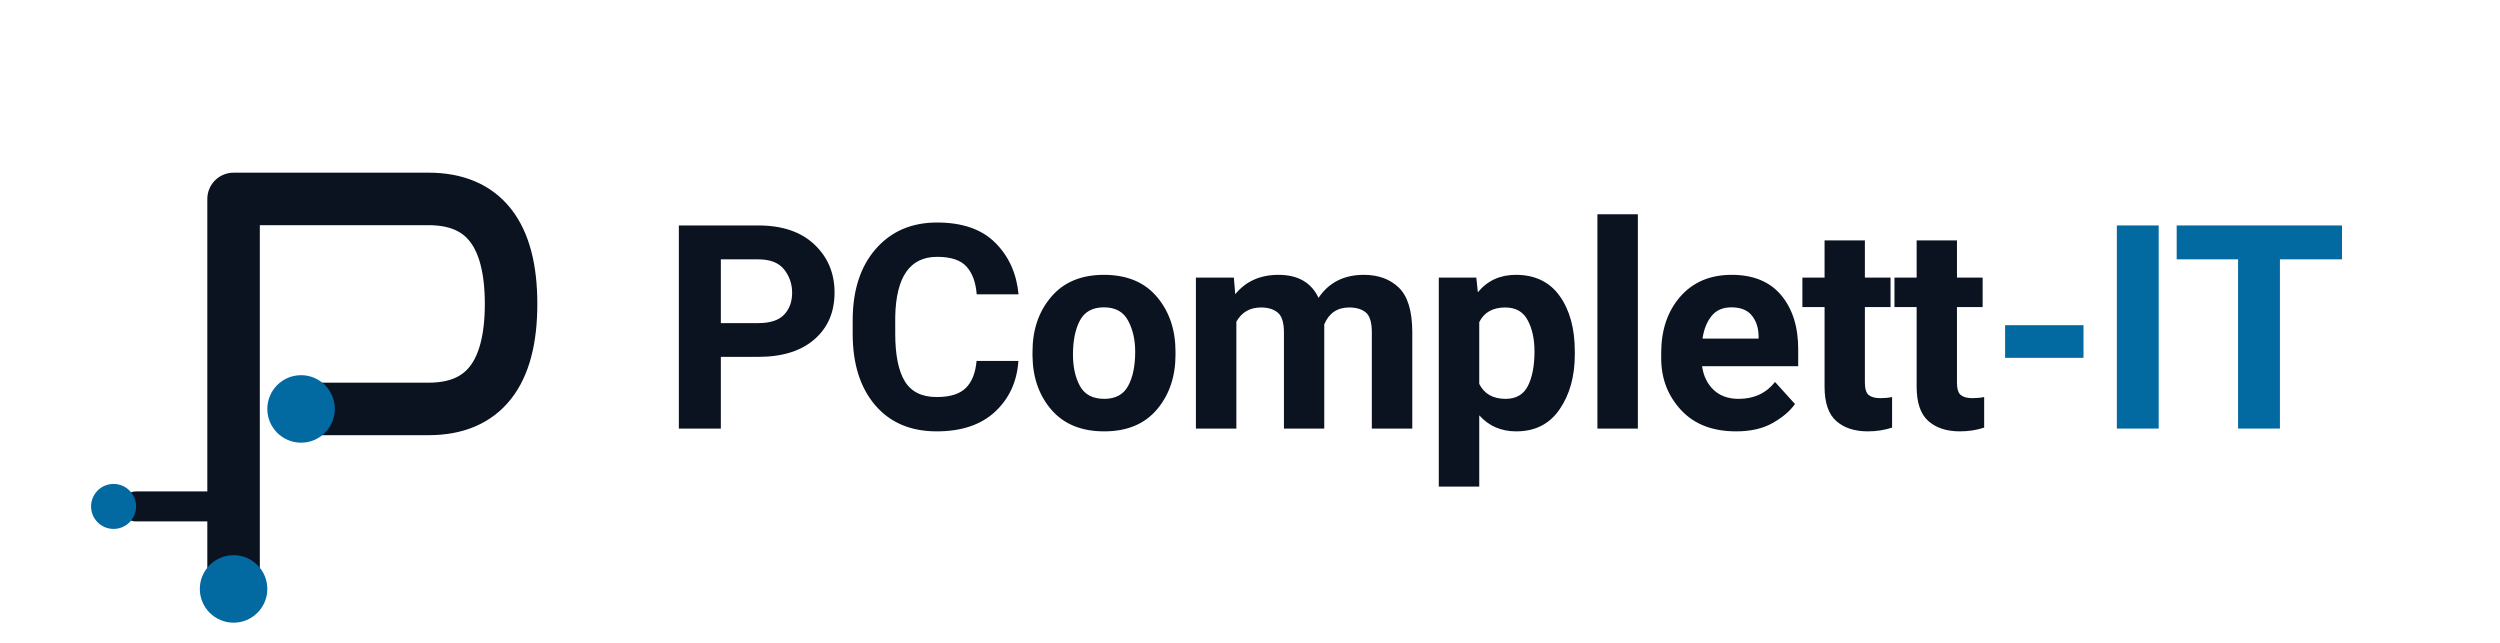
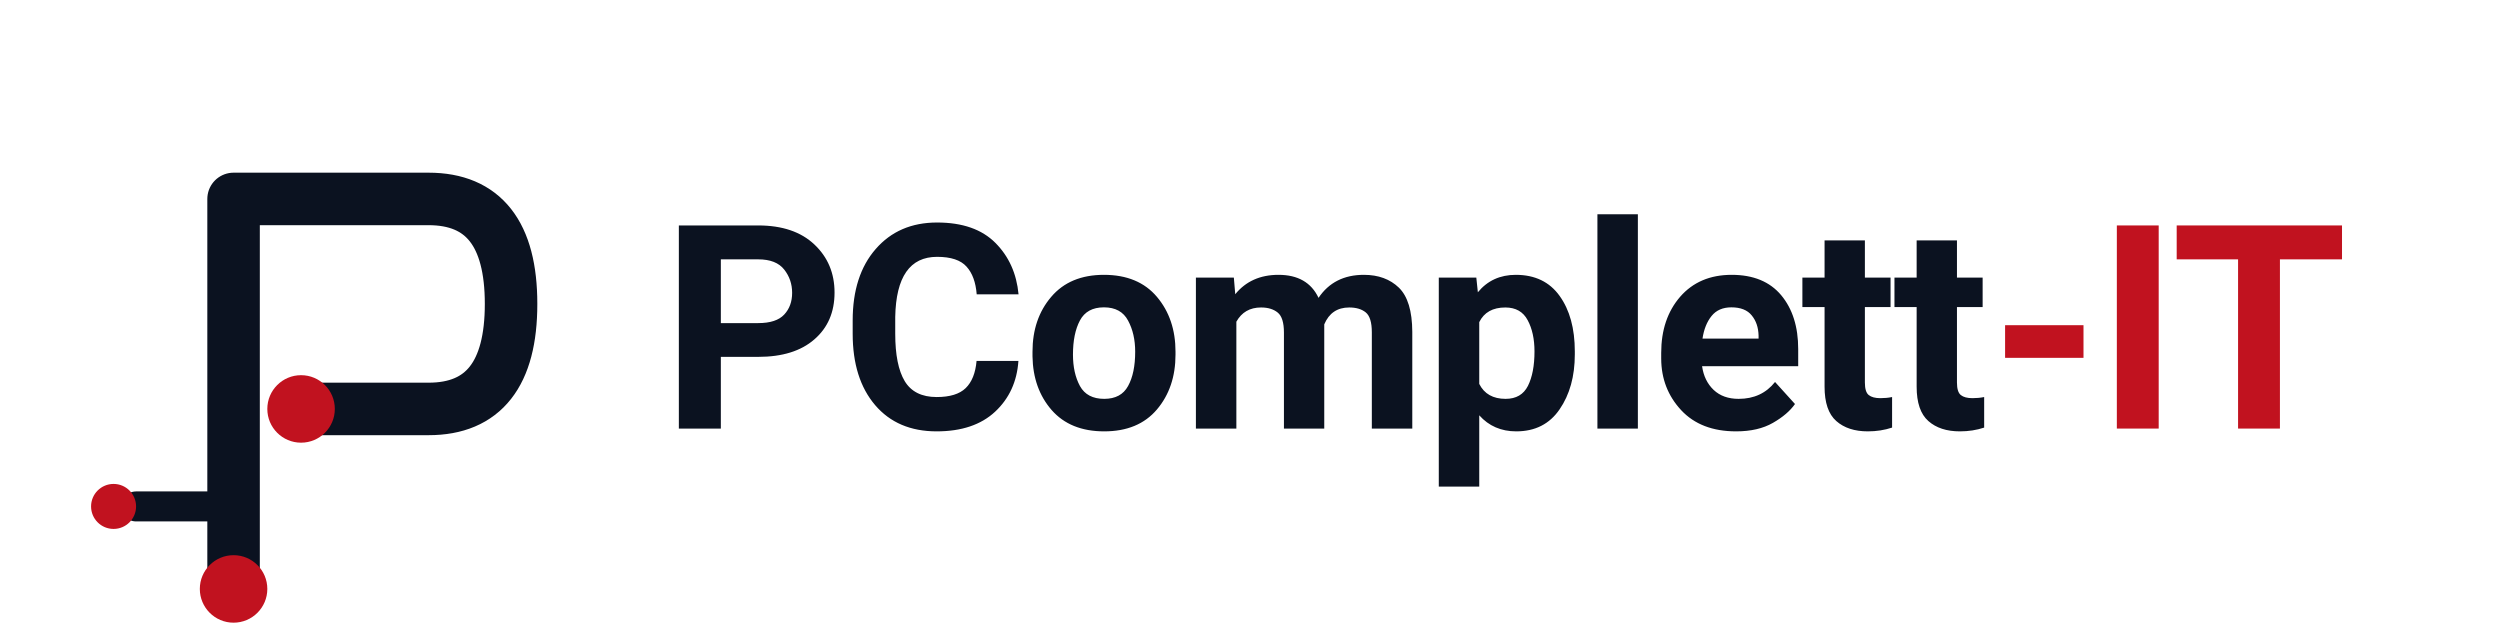
<svg xmlns="http://www.w3.org/2000/svg" viewBox="0 0 280 72" width="280" height="72" role="img" aria-label="PComplett Wortmarke">
  <g transform="translate(6 8) scale(0.42)" fill="none">
    <path d="M 48 138 L 48 34 L 100 34 Q 122 34 122 62 Q 122 90 100 90 L 66 90" stroke="#0b1220" stroke-width="14" stroke-linecap="round" stroke-linejoin="round" />
    <path d="M 48 116 L 22 116" stroke="#0b1220" stroke-width="8" stroke-linecap="round" />
-     <circle cx="48" cy="138" r="9" fill="#0369a1" />
-     <circle cx="66" cy="90" r="9" fill="#0369a1" />
-     <circle cx="16" cy="116" r="6" fill="#0369a1" />
+     <circle cx="48" cy="138" r="9" fill="#c1121f" />
+     <circle cx="66" cy="90" r="9" fill="#c1121f" />
+     <circle cx="16" cy="116" r="6" fill="#c1121f" />
  </g>
-   <text x="74" y="48" font-family="'Segoe UI',Roboto,Arial,sans-serif" font-size="32" font-weight="700" fill="#0b1220" letter-spacing="-0.5">PComplett<tspan fill="#0369a1">-IT</tspan>
+   <text x="74" y="48" font-family="'Segoe UI',Roboto,Arial,sans-serif" font-size="32" font-weight="700" fill="#0b1220" letter-spacing="-0.5">PComplett<tspan fill="#c1121f">-IT</tspan>
  </text>
</svg>
